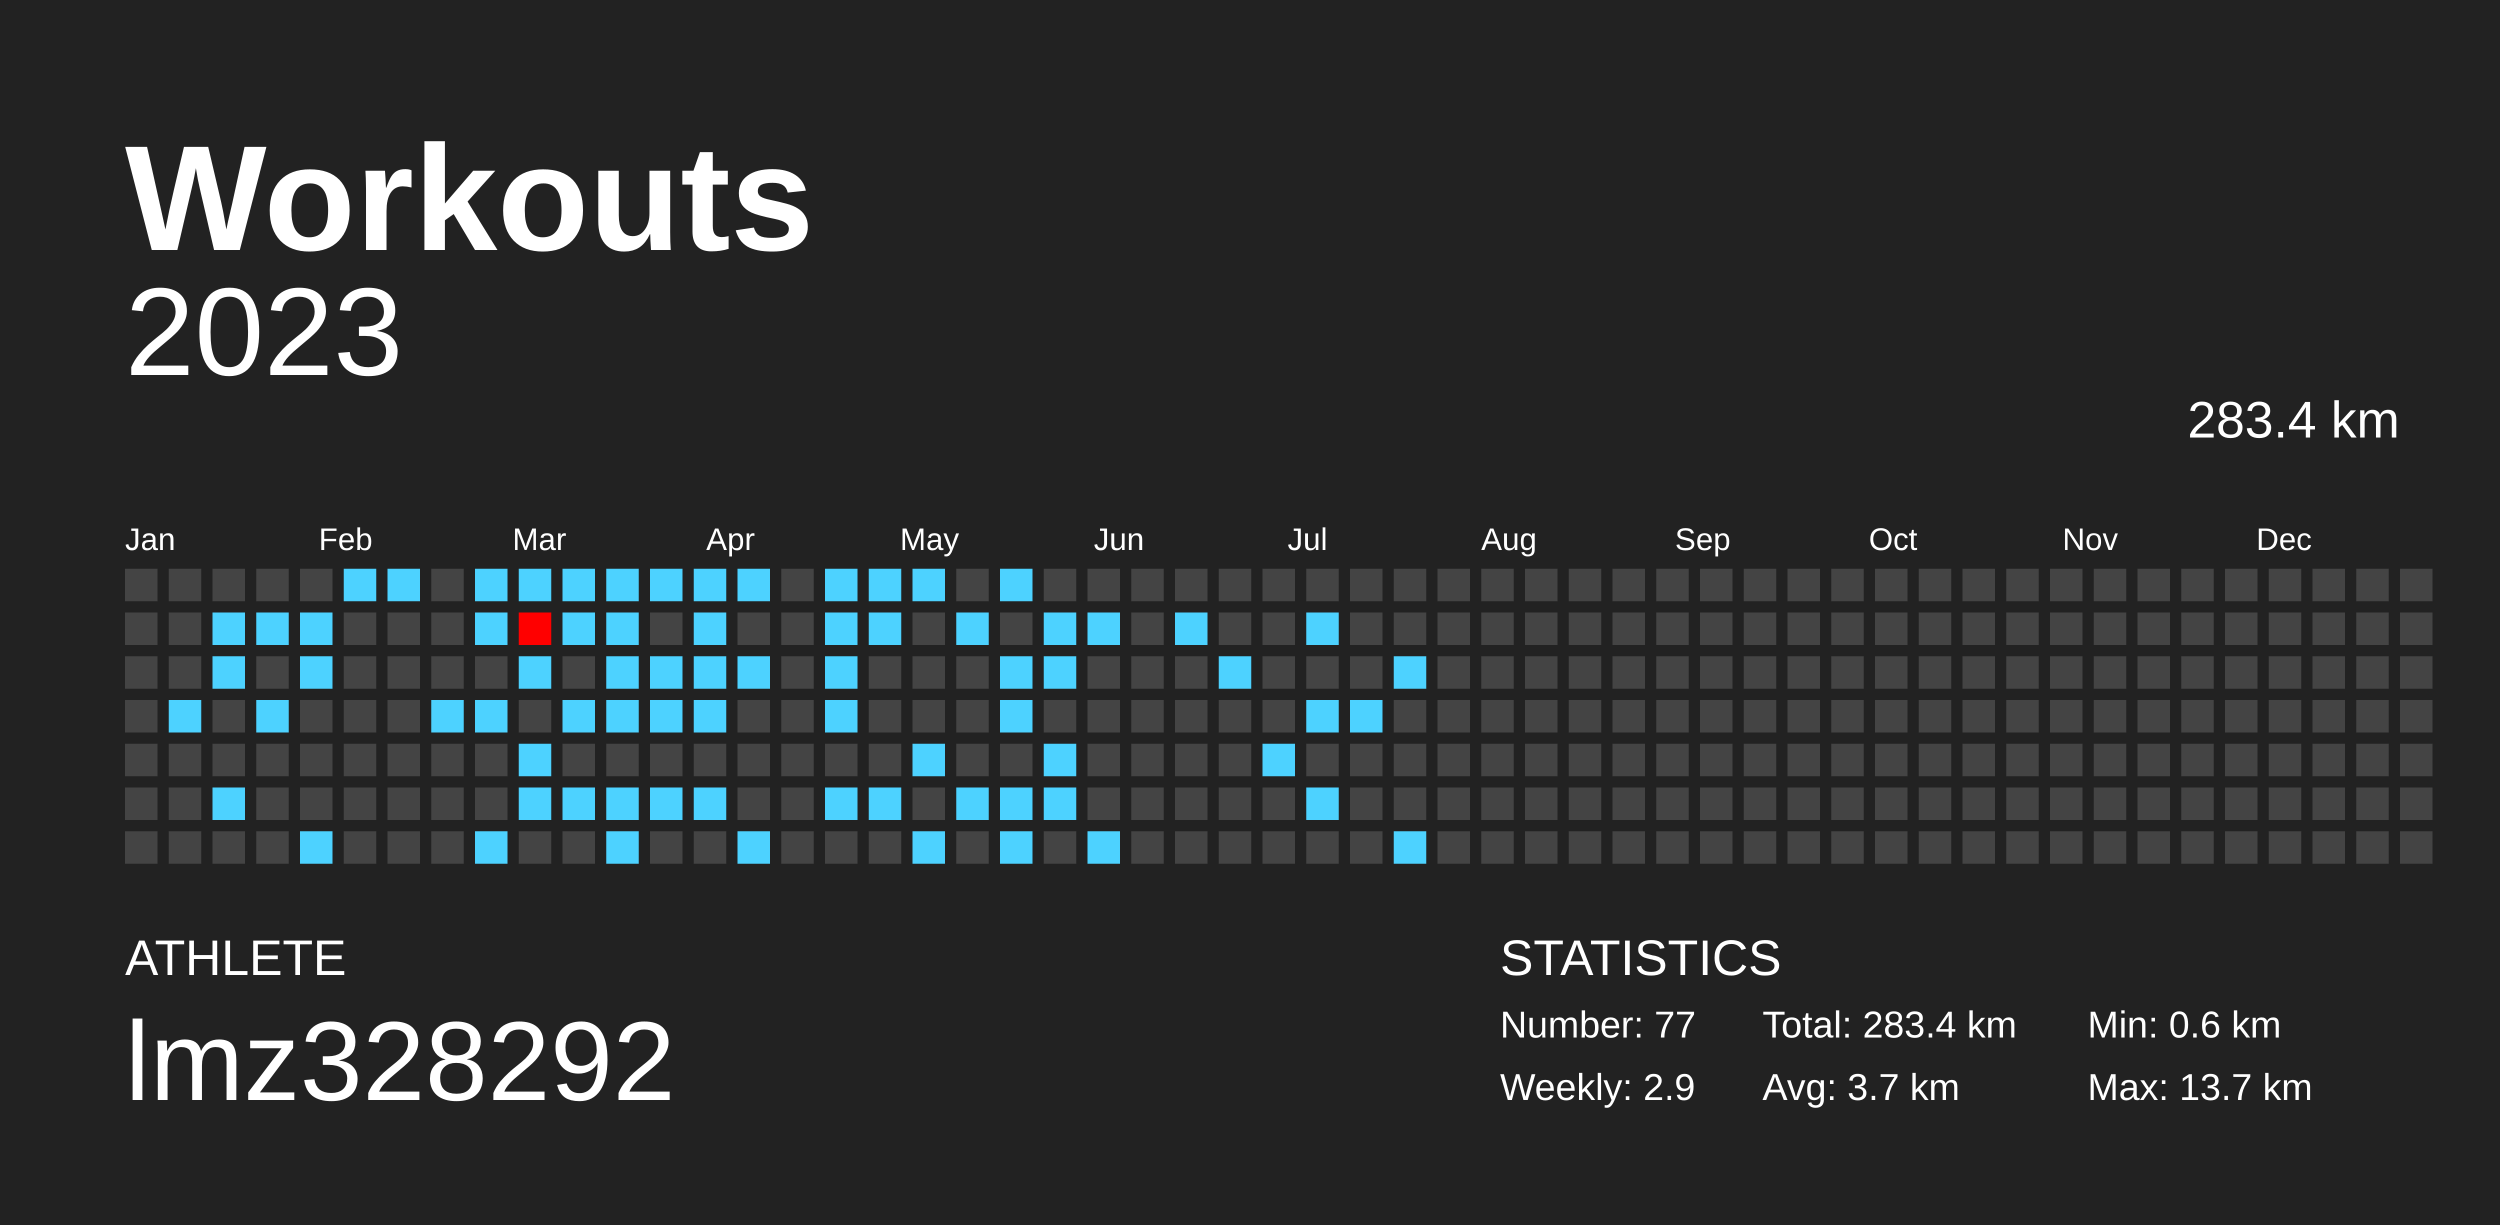
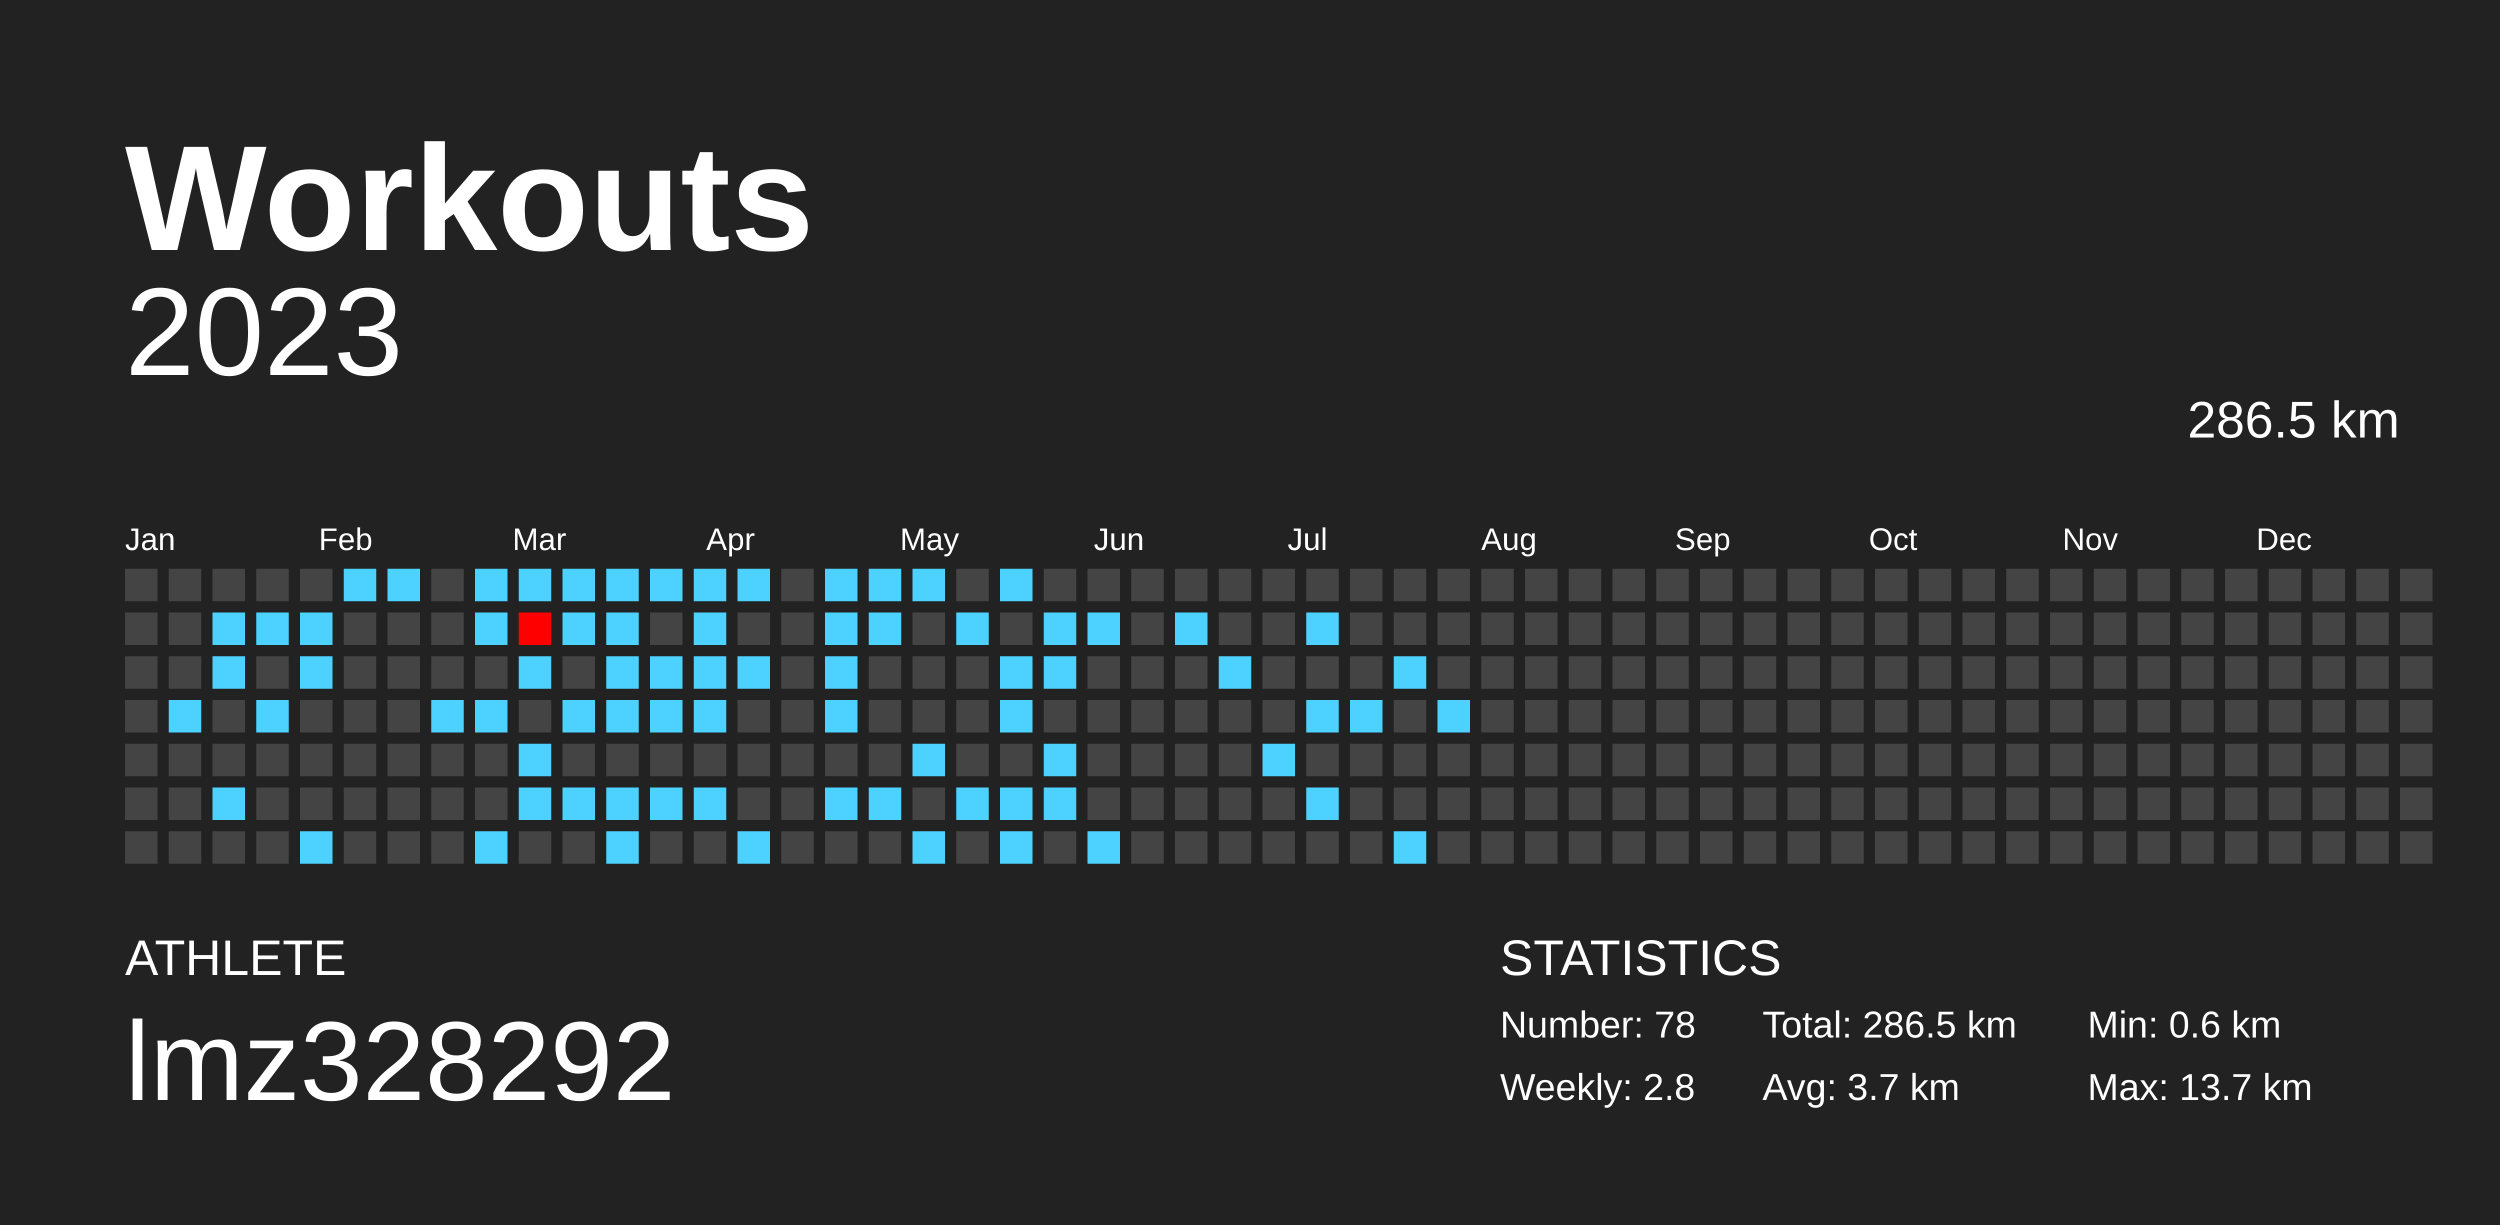
<svg xmlns="http://www.w3.org/2000/svg" baseProfile="full" height="98mm" version="1.1" viewBox="0,0,200,98" width="200mm">
  <defs />
  <rect fill="#222222" height="98" width="200" x="0" y="0" />
  <text fill="#FFFFFF" style="font-size:12px; font-family:Arial; font-weight:bold;" x="10" y="20">Workouts</text>
  <text fill="#FFFFFF" style="font-size:4px; font-family:Arial" x="10" y="78">ATHLETE</text>
  <text fill="#FFFFFF" style="font-size:9px; font-family:Arial" x="10" y="88">lmz328292</text>
  <text fill="#FFFFFF" style="font-size:4px; font-family:Arial" x="120" y="78">STATISTICS</text>
-   <text fill="#FFFFFF" style="font-size:3px; font-family:Arial" x="120" y="83">Number: 77</text>
-   <text fill="#FFFFFF" style="font-size:3px; font-family:Arial" x="120" y="88">Weekly: 2.9</text>
-   <text fill="#FFFFFF" style="font-size:3px; font-family:Arial" x="141" y="83">Total: 283.4 km</text>
+   <text fill="#FFFFFF" style="font-size:3px; font-family:Arial" x="120" y="83">Number: 78</text>
+   <text fill="#FFFFFF" style="font-size:3px; font-family:Arial" x="120" y="88">Weekly: 2.8</text>
+   <text fill="#FFFFFF" style="font-size:3px; font-family:Arial" x="141" y="83">Total: 286.5 km</text>
  <text fill="#FFFFFF" style="font-size:3px; font-family:Arial" x="141" y="88">Avg: 3.7 km</text>
  <text fill="#FFFFFF" style="font-size:3px; font-family:Arial" x="167" y="83">Min: 0.6 km</text>
  <text fill="#FFFFFF" style="font-size:3px; font-family:Arial" x="167" y="88">Max: 13.7 km</text>
  <text alignment-baseline="hanging" fill="#FFFFFF" style="font-size:10.0px; font-family:Arial;" x="10" y="30">2023</text>
-   <text alignment-baseline="hanging" fill="#FFFFFF" style="font-size:4.125px; font-family:Arial;" x="175" y="35">283.4 km</text>
+   <text alignment-baseline="hanging" fill="#FFFFFF" style="font-size:4.125px; font-family:Arial;" x="175" y="35">286.5 km</text>
  <text fill="#FFFFFF" style="font-size:2.5px; font-family:Arial" x="10.0" y="44">Jan</text>
  <text fill="#FFFFFF" style="font-size:2.5px; font-family:Arial" x="25.5" y="44">Feb</text>
  <text fill="#FFFFFF" style="font-size:2.5px; font-family:Arial" x="41.0" y="44">Mar</text>
  <text fill="#FFFFFF" style="font-size:2.5px; font-family:Arial" x="56.5" y="44">Apr</text>
  <text fill="#FFFFFF" style="font-size:2.5px; font-family:Arial" x="72.0" y="44">May</text>
  <text fill="#FFFFFF" style="font-size:2.5px; font-family:Arial" x="87.5" y="44">Jun</text>
  <text fill="#FFFFFF" style="font-size:2.5px; font-family:Arial" x="103.0" y="44">Jul</text>
  <text fill="#FFFFFF" style="font-size:2.5px; font-family:Arial" x="118.5" y="44">Aug</text>
  <text fill="#FFFFFF" style="font-size:2.5px; font-family:Arial" x="134.0" y="44">Sep</text>
  <text fill="#FFFFFF" style="font-size:2.5px; font-family:Arial" x="149.5" y="44">Oct</text>
  <text fill="#FFFFFF" style="font-size:2.5px; font-family:Arial" x="165.0" y="44">Nov</text>
  <text fill="#FFFFFF" style="font-size:2.5px; font-family:Arial" x="180.5" y="44">Dec</text>
  <rect fill="#444444" height="2.6" width="2.6" x="10.0" y="45.5" />
  <rect fill="#444444" height="2.6" width="2.6" x="10.0" y="49.0" />
  <rect fill="#444444" height="2.6" width="2.6" x="10.0" y="52.5" />
  <rect fill="#444444" height="2.6" width="2.6" x="10.0" y="56.0" />
  <rect fill="#444444" height="2.6" width="2.6" x="10.0" y="59.5" />
  <rect fill="#444444" height="2.6" width="2.6" x="10.0" y="63.0" />
  <rect fill="#444444" height="2.6" width="2.6" x="10.0" y="66.5" />
  <rect fill="#444444" height="2.6" width="2.6" x="13.5" y="45.5" />
  <rect fill="#444444" height="2.6" width="2.6" x="13.5" y="49.0" />
  <rect fill="#444444" height="2.6" width="2.6" x="13.5" y="52.5" />
  <rect fill="#4dd2ff" height="2.6" width="2.6" x="13.5" y="56.0" />
  <rect fill="#444444" height="2.6" width="2.6" x="13.5" y="59.5" />
  <rect fill="#444444" height="2.6" width="2.6" x="13.5" y="63.0" />
  <rect fill="#444444" height="2.6" width="2.6" x="13.5" y="66.5" />
  <rect fill="#444444" height="2.6" width="2.6" x="17.0" y="45.5" />
  <rect fill="#4dd2ff" height="2.6" width="2.6" x="17.0" y="49.0" />
  <rect fill="#4dd2ff" height="2.6" width="2.6" x="17.0" y="52.5" />
  <rect fill="#444444" height="2.6" width="2.6" x="17.0" y="56.0" />
  <rect fill="#444444" height="2.6" width="2.6" x="17.0" y="59.5" />
  <rect fill="#4dd2ff" height="2.6" width="2.6" x="17.0" y="63.0" />
  <rect fill="#444444" height="2.6" width="2.6" x="17.0" y="66.5" />
  <rect fill="#444444" height="2.6" width="2.6" x="20.5" y="45.5" />
  <rect fill="#4dd2ff" height="2.6" width="2.6" x="20.5" y="49.0" />
  <rect fill="#444444" height="2.6" width="2.6" x="20.5" y="52.5" />
  <rect fill="#4dd2ff" height="2.6" width="2.6" x="20.5" y="56.0" />
  <rect fill="#444444" height="2.6" width="2.6" x="20.5" y="59.5" />
  <rect fill="#444444" height="2.6" width="2.6" x="20.5" y="63.0" />
  <rect fill="#444444" height="2.6" width="2.6" x="20.5" y="66.5" />
  <rect fill="#444444" height="2.6" width="2.6" x="24.0" y="45.5" />
  <rect fill="#4dd2ff" height="2.6" width="2.6" x="24.0" y="49.0" />
  <rect fill="#4dd2ff" height="2.6" width="2.6" x="24.0" y="52.5" />
  <rect fill="#444444" height="2.6" width="2.6" x="24.0" y="56.0" />
  <rect fill="#444444" height="2.6" width="2.6" x="24.0" y="59.5" />
  <rect fill="#444444" height="2.6" width="2.6" x="24.0" y="63.0" />
  <rect fill="#4dd2ff" height="2.6" width="2.6" x="24.0" y="66.5" />
  <rect fill="#4dd2ff" height="2.6" width="2.6" x="27.5" y="45.5" />
  <rect fill="#444444" height="2.6" width="2.6" x="27.5" y="49.0" />
  <rect fill="#444444" height="2.6" width="2.6" x="27.5" y="52.5" />
  <rect fill="#444444" height="2.6" width="2.6" x="27.5" y="56.0" />
  <rect fill="#444444" height="2.6" width="2.6" x="27.5" y="59.5" />
  <rect fill="#444444" height="2.6" width="2.6" x="27.5" y="63.0" />
  <rect fill="#444444" height="2.6" width="2.6" x="27.5" y="66.5" />
  <rect fill="#4dd2ff" height="2.6" width="2.6" x="31.0" y="45.5" />
  <rect fill="#444444" height="2.6" width="2.6" x="31.0" y="49.0" />
  <rect fill="#444444" height="2.6" width="2.6" x="31.0" y="52.5" />
  <rect fill="#444444" height="2.6" width="2.6" x="31.0" y="56.0" />
  <rect fill="#444444" height="2.6" width="2.6" x="31.0" y="59.5" />
  <rect fill="#444444" height="2.6" width="2.6" x="31.0" y="63.0" />
  <rect fill="#444444" height="2.6" width="2.6" x="31.0" y="66.5" />
  <rect fill="#444444" height="2.6" width="2.6" x="34.5" y="45.5" />
  <rect fill="#444444" height="2.6" width="2.6" x="34.5" y="49.0" />
  <rect fill="#444444" height="2.6" width="2.6" x="34.5" y="52.5" />
  <rect fill="#4dd2ff" height="2.6" width="2.6" x="34.5" y="56.0" />
  <rect fill="#444444" height="2.6" width="2.6" x="34.5" y="59.5" />
  <rect fill="#444444" height="2.6" width="2.6" x="34.5" y="63.0" />
  <rect fill="#444444" height="2.6" width="2.6" x="34.5" y="66.5" />
  <rect fill="#4dd2ff" height="2.6" width="2.6" x="38.0" y="45.5" />
  <rect fill="#4dd2ff" height="2.6" width="2.6" x="38.0" y="49.0" />
  <rect fill="#444444" height="2.6" width="2.6" x="38.0" y="52.5" />
  <rect fill="#4dd2ff" height="2.6" width="2.6" x="38.0" y="56.0" />
  <rect fill="#444444" height="2.6" width="2.6" x="38.0" y="59.5" />
  <rect fill="#444444" height="2.6" width="2.6" x="38.0" y="63.0" />
  <rect fill="#4dd2ff" height="2.6" width="2.6" x="38.0" y="66.5" />
  <rect fill="#4dd2ff" height="2.6" width="2.6" x="41.5" y="45.5" />
  <rect fill="#ff0000" height="2.6" width="2.6" x="41.5" y="49.0" />
  <rect fill="#4dd2ff" height="2.6" width="2.6" x="41.5" y="52.5" />
  <rect fill="#444444" height="2.6" width="2.6" x="41.5" y="56.0" />
  <rect fill="#4dd2ff" height="2.6" width="2.6" x="41.5" y="59.5" />
  <rect fill="#4dd2ff" height="2.6" width="2.6" x="41.5" y="63.0" />
  <rect fill="#444444" height="2.6" width="2.6" x="41.5" y="66.5" />
  <rect fill="#4dd2ff" height="2.6" width="2.6" x="45.0" y="45.5" />
  <rect fill="#4dd2ff" height="2.6" width="2.6" x="45.0" y="49.0" />
  <rect fill="#444444" height="2.6" width="2.6" x="45.0" y="52.5" />
  <rect fill="#4dd2ff" height="2.6" width="2.6" x="45.0" y="56.0" />
  <rect fill="#444444" height="2.6" width="2.6" x="45.0" y="59.5" />
  <rect fill="#4dd2ff" height="2.6" width="2.6" x="45.0" y="63.0" />
  <rect fill="#444444" height="2.6" width="2.6" x="45.0" y="66.5" />
  <rect fill="#4dd2ff" height="2.6" width="2.6" x="48.5" y="45.5" />
  <rect fill="#4dd2ff" height="2.6" width="2.6" x="48.5" y="49.0" />
  <rect fill="#4dd2ff" height="2.6" width="2.6" x="48.5" y="52.5" />
  <rect fill="#4dd2ff" height="2.6" width="2.6" x="48.5" y="56.0" />
  <rect fill="#444444" height="2.6" width="2.6" x="48.5" y="59.5" />
  <rect fill="#4dd2ff" height="2.6" width="2.6" x="48.5" y="63.0" />
  <rect fill="#4dd2ff" height="2.6" width="2.6" x="48.5" y="66.5" />
  <rect fill="#4dd2ff" height="2.6" width="2.6" x="52.0" y="45.5" />
  <rect fill="#444444" height="2.6" width="2.6" x="52.0" y="49.0" />
  <rect fill="#4dd2ff" height="2.6" width="2.6" x="52.0" y="52.5" />
  <rect fill="#4dd2ff" height="2.6" width="2.6" x="52.0" y="56.0" />
  <rect fill="#444444" height="2.6" width="2.6" x="52.0" y="59.5" />
  <rect fill="#4dd2ff" height="2.6" width="2.6" x="52.0" y="63.0" />
  <rect fill="#444444" height="2.6" width="2.6" x="52.0" y="66.5" />
  <rect fill="#4dd2ff" height="2.6" width="2.6" x="55.5" y="45.5" />
  <rect fill="#4dd2ff" height="2.6" width="2.6" x="55.5" y="49.0" />
  <rect fill="#4dd2ff" height="2.6" width="2.6" x="55.5" y="52.5" />
  <rect fill="#4dd2ff" height="2.6" width="2.6" x="55.5" y="56.0" />
  <rect fill="#444444" height="2.6" width="2.6" x="55.5" y="59.5" />
  <rect fill="#4dd2ff" height="2.6" width="2.6" x="55.5" y="63.0" />
  <rect fill="#444444" height="2.6" width="2.6" x="55.5" y="66.5" />
  <rect fill="#4dd2ff" height="2.6" width="2.6" x="59.0" y="45.5" />
  <rect fill="#444444" height="2.6" width="2.6" x="59.0" y="49.0" />
  <rect fill="#4dd2ff" height="2.6" width="2.6" x="59.0" y="52.5" />
  <rect fill="#444444" height="2.6" width="2.6" x="59.0" y="56.0" />
  <rect fill="#444444" height="2.6" width="2.6" x="59.0" y="59.5" />
  <rect fill="#444444" height="2.6" width="2.6" x="59.0" y="63.0" />
  <rect fill="#4dd2ff" height="2.6" width="2.6" x="59.0" y="66.5" />
  <rect fill="#444444" height="2.6" width="2.6" x="62.5" y="45.5" />
  <rect fill="#444444" height="2.6" width="2.6" x="62.5" y="49.0" />
  <rect fill="#444444" height="2.6" width="2.6" x="62.5" y="52.5" />
  <rect fill="#444444" height="2.6" width="2.6" x="62.5" y="56.0" />
  <rect fill="#444444" height="2.6" width="2.6" x="62.5" y="59.5" />
  <rect fill="#444444" height="2.6" width="2.6" x="62.5" y="63.0" />
  <rect fill="#444444" height="2.6" width="2.6" x="62.5" y="66.5" />
  <rect fill="#4dd2ff" height="2.6" width="2.6" x="66.0" y="45.5" />
  <rect fill="#4dd2ff" height="2.6" width="2.6" x="66.0" y="49.0" />
  <rect fill="#4dd2ff" height="2.6" width="2.6" x="66.0" y="52.5" />
  <rect fill="#4dd2ff" height="2.6" width="2.6" x="66.0" y="56.0" />
  <rect fill="#444444" height="2.6" width="2.6" x="66.0" y="59.5" />
  <rect fill="#4dd2ff" height="2.6" width="2.6" x="66.0" y="63.0" />
  <rect fill="#444444" height="2.6" width="2.6" x="66.0" y="66.5" />
  <rect fill="#4dd2ff" height="2.6" width="2.6" x="69.5" y="45.5" />
  <rect fill="#4dd2ff" height="2.6" width="2.6" x="69.5" y="49.0" />
  <rect fill="#444444" height="2.6" width="2.6" x="69.5" y="52.5" />
  <rect fill="#444444" height="2.6" width="2.6" x="69.5" y="56.0" />
  <rect fill="#444444" height="2.6" width="2.6" x="69.5" y="59.5" />
  <rect fill="#4dd2ff" height="2.6" width="2.6" x="69.5" y="63.0" />
  <rect fill="#444444" height="2.6" width="2.6" x="69.5" y="66.5" />
  <rect fill="#4dd2ff" height="2.6" width="2.6" x="73.0" y="45.5" />
  <rect fill="#444444" height="2.6" width="2.6" x="73.0" y="49.0" />
  <rect fill="#444444" height="2.6" width="2.6" x="73.0" y="52.5" />
  <rect fill="#444444" height="2.6" width="2.6" x="73.0" y="56.0" />
  <rect fill="#4dd2ff" height="2.6" width="2.6" x="73.0" y="59.5" />
  <rect fill="#444444" height="2.6" width="2.6" x="73.0" y="63.0" />
  <rect fill="#4dd2ff" height="2.6" width="2.6" x="73.0" y="66.5" />
  <rect fill="#444444" height="2.6" width="2.6" x="76.5" y="45.5" />
  <rect fill="#4dd2ff" height="2.6" width="2.6" x="76.5" y="49.0" />
  <rect fill="#444444" height="2.6" width="2.6" x="76.5" y="52.5" />
  <rect fill="#444444" height="2.6" width="2.6" x="76.5" y="56.0" />
  <rect fill="#444444" height="2.6" width="2.6" x="76.5" y="59.5" />
  <rect fill="#4dd2ff" height="2.6" width="2.6" x="76.5" y="63.0" />
  <rect fill="#444444" height="2.6" width="2.6" x="76.5" y="66.5" />
  <rect fill="#4dd2ff" height="2.6" width="2.6" x="80.0" y="45.5" />
  <rect fill="#444444" height="2.6" width="2.6" x="80.0" y="49.0" />
  <rect fill="#4dd2ff" height="2.6" width="2.6" x="80.0" y="52.5" />
  <rect fill="#4dd2ff" height="2.6" width="2.6" x="80.0" y="56.0" />
  <rect fill="#444444" height="2.6" width="2.6" x="80.0" y="59.5" />
  <rect fill="#4dd2ff" height="2.6" width="2.6" x="80.0" y="63.0" />
  <rect fill="#4dd2ff" height="2.6" width="2.6" x="80.0" y="66.5" />
  <rect fill="#444444" height="2.6" width="2.6" x="83.5" y="45.5" />
  <rect fill="#4dd2ff" height="2.6" width="2.6" x="83.5" y="49.0" />
  <rect fill="#4dd2ff" height="2.6" width="2.6" x="83.5" y="52.5" />
  <rect fill="#444444" height="2.6" width="2.6" x="83.5" y="56.0" />
  <rect fill="#4dd2ff" height="2.6" width="2.6" x="83.5" y="59.5" />
  <rect fill="#4dd2ff" height="2.6" width="2.6" x="83.5" y="63.0" />
  <rect fill="#444444" height="2.6" width="2.6" x="83.5" y="66.5" />
  <rect fill="#444444" height="2.6" width="2.6" x="87.0" y="45.5" />
  <rect fill="#4dd2ff" height="2.6" width="2.6" x="87.0" y="49.0" />
  <rect fill="#444444" height="2.6" width="2.6" x="87.0" y="52.5" />
  <rect fill="#444444" height="2.6" width="2.6" x="87.0" y="56.0" />
  <rect fill="#444444" height="2.6" width="2.6" x="87.0" y="59.5" />
  <rect fill="#444444" height="2.6" width="2.6" x="87.0" y="63.0" />
  <rect fill="#4dd2ff" height="2.6" width="2.6" x="87.0" y="66.5" />
  <rect fill="#444444" height="2.6" width="2.6" x="90.5" y="45.5" />
  <rect fill="#444444" height="2.6" width="2.6" x="90.5" y="49.0" />
  <rect fill="#444444" height="2.6" width="2.6" x="90.5" y="52.5" />
  <rect fill="#444444" height="2.6" width="2.6" x="90.5" y="56.0" />
  <rect fill="#444444" height="2.6" width="2.6" x="90.5" y="59.5" />
  <rect fill="#444444" height="2.6" width="2.6" x="90.5" y="63.0" />
  <rect fill="#444444" height="2.6" width="2.6" x="90.5" y="66.5" />
  <rect fill="#444444" height="2.6" width="2.6" x="94.0" y="45.5" />
  <rect fill="#4dd2ff" height="2.6" width="2.6" x="94.0" y="49.0" />
  <rect fill="#444444" height="2.6" width="2.6" x="94.0" y="52.5" />
  <rect fill="#444444" height="2.6" width="2.6" x="94.0" y="56.0" />
  <rect fill="#444444" height="2.6" width="2.6" x="94.0" y="59.5" />
  <rect fill="#444444" height="2.6" width="2.6" x="94.0" y="63.0" />
  <rect fill="#444444" height="2.6" width="2.6" x="94.0" y="66.5" />
  <rect fill="#444444" height="2.6" width="2.6" x="97.5" y="45.5" />
  <rect fill="#444444" height="2.6" width="2.6" x="97.5" y="49.0" />
  <rect fill="#4dd2ff" height="2.6" width="2.6" x="97.5" y="52.5" />
  <rect fill="#444444" height="2.6" width="2.6" x="97.5" y="56.0" />
  <rect fill="#444444" height="2.6" width="2.6" x="97.5" y="59.5" />
  <rect fill="#444444" height="2.6" width="2.6" x="97.5" y="63.0" />
  <rect fill="#444444" height="2.6" width="2.6" x="97.5" y="66.5" />
  <rect fill="#444444" height="2.6" width="2.6" x="101.0" y="45.5" />
  <rect fill="#444444" height="2.6" width="2.6" x="101.0" y="49.0" />
  <rect fill="#444444" height="2.6" width="2.6" x="101.0" y="52.5" />
  <rect fill="#444444" height="2.6" width="2.6" x="101.0" y="56.0" />
  <rect fill="#4dd2ff" height="2.6" width="2.6" x="101.0" y="59.5" />
  <rect fill="#444444" height="2.6" width="2.6" x="101.0" y="63.0" />
  <rect fill="#444444" height="2.6" width="2.6" x="101.0" y="66.5" />
  <rect fill="#444444" height="2.6" width="2.6" x="104.5" y="45.5" />
  <rect fill="#4dd2ff" height="2.6" width="2.6" x="104.5" y="49.0" />
  <rect fill="#444444" height="2.6" width="2.6" x="104.5" y="52.5" />
  <rect fill="#4dd2ff" height="2.6" width="2.6" x="104.5" y="56.0" />
  <rect fill="#444444" height="2.6" width="2.6" x="104.5" y="59.5" />
  <rect fill="#4dd2ff" height="2.6" width="2.6" x="104.5" y="63.0" />
  <rect fill="#444444" height="2.6" width="2.6" x="104.5" y="66.5" />
  <rect fill="#444444" height="2.6" width="2.6" x="108.0" y="45.5" />
  <rect fill="#444444" height="2.6" width="2.6" x="108.0" y="49.0" />
  <rect fill="#444444" height="2.6" width="2.6" x="108.0" y="52.5" />
  <rect fill="#4dd2ff" height="2.6" width="2.6" x="108.0" y="56.0" />
  <rect fill="#444444" height="2.6" width="2.6" x="108.0" y="59.5" />
  <rect fill="#444444" height="2.6" width="2.6" x="108.0" y="63.0" />
  <rect fill="#444444" height="2.6" width="2.6" x="108.0" y="66.5" />
  <rect fill="#444444" height="2.6" width="2.6" x="111.5" y="45.5" />
  <rect fill="#444444" height="2.6" width="2.6" x="111.5" y="49.0" />
  <rect fill="#4dd2ff" height="2.6" width="2.6" x="111.5" y="52.5" />
  <rect fill="#444444" height="2.6" width="2.6" x="111.5" y="56.0" />
  <rect fill="#444444" height="2.6" width="2.6" x="111.5" y="59.5" />
  <rect fill="#444444" height="2.6" width="2.6" x="111.5" y="63.0" />
  <rect fill="#4dd2ff" height="2.6" width="2.6" x="111.5" y="66.5" />
  <rect fill="#444444" height="2.6" width="2.6" x="115.0" y="45.5" />
  <rect fill="#444444" height="2.6" width="2.6" x="115.0" y="49.0" />
  <rect fill="#444444" height="2.6" width="2.6" x="115.0" y="52.5" />
-   <rect fill="#444444" height="2.6" width="2.6" x="115.0" y="56.0" />
+   <rect fill="#4dd2ff" height="2.6" width="2.6" x="115.0" y="56.0" />
  <rect fill="#444444" height="2.6" width="2.6" x="115.0" y="59.5" />
  <rect fill="#444444" height="2.6" width="2.6" x="115.0" y="63.0" />
  <rect fill="#444444" height="2.6" width="2.6" x="115.0" y="66.5" />
  <rect fill="#444444" height="2.6" width="2.6" x="118.5" y="45.5" />
  <rect fill="#444444" height="2.6" width="2.6" x="118.5" y="49.0" />
  <rect fill="#444444" height="2.6" width="2.6" x="118.5" y="52.5" />
  <rect fill="#444444" height="2.6" width="2.6" x="118.5" y="56.0" />
  <rect fill="#444444" height="2.6" width="2.6" x="118.5" y="59.5" />
  <rect fill="#444444" height="2.6" width="2.6" x="118.5" y="63.0" />
  <rect fill="#444444" height="2.6" width="2.6" x="118.5" y="66.5" />
  <rect fill="#444444" height="2.6" width="2.6" x="122.0" y="45.5" />
  <rect fill="#444444" height="2.6" width="2.6" x="122.0" y="49.0" />
  <rect fill="#444444" height="2.6" width="2.6" x="122.0" y="52.5" />
  <rect fill="#444444" height="2.6" width="2.6" x="122.0" y="56.0" />
  <rect fill="#444444" height="2.6" width="2.6" x="122.0" y="59.5" />
  <rect fill="#444444" height="2.6" width="2.6" x="122.0" y="63.0" />
  <rect fill="#444444" height="2.6" width="2.6" x="122.0" y="66.5" />
  <rect fill="#444444" height="2.6" width="2.6" x="125.5" y="45.5" />
  <rect fill="#444444" height="2.6" width="2.6" x="125.5" y="49.0" />
  <rect fill="#444444" height="2.6" width="2.6" x="125.5" y="52.5" />
  <rect fill="#444444" height="2.6" width="2.6" x="125.5" y="56.0" />
  <rect fill="#444444" height="2.6" width="2.6" x="125.5" y="59.5" />
  <rect fill="#444444" height="2.6" width="2.6" x="125.5" y="63.0" />
  <rect fill="#444444" height="2.6" width="2.6" x="125.5" y="66.5" />
  <rect fill="#444444" height="2.6" width="2.6" x="129.0" y="45.5" />
  <rect fill="#444444" height="2.6" width="2.6" x="129.0" y="49.0" />
  <rect fill="#444444" height="2.6" width="2.6" x="129.0" y="52.5" />
  <rect fill="#444444" height="2.6" width="2.6" x="129.0" y="56.0" />
  <rect fill="#444444" height="2.6" width="2.6" x="129.0" y="59.5" />
  <rect fill="#444444" height="2.6" width="2.6" x="129.0" y="63.0" />
  <rect fill="#444444" height="2.6" width="2.6" x="129.0" y="66.5" />
  <rect fill="#444444" height="2.6" width="2.6" x="132.5" y="45.5" />
  <rect fill="#444444" height="2.6" width="2.6" x="132.5" y="49.0" />
  <rect fill="#444444" height="2.6" width="2.6" x="132.5" y="52.5" />
  <rect fill="#444444" height="2.6" width="2.6" x="132.5" y="56.0" />
  <rect fill="#444444" height="2.6" width="2.6" x="132.5" y="59.5" />
  <rect fill="#444444" height="2.6" width="2.6" x="132.5" y="63.0" />
  <rect fill="#444444" height="2.6" width="2.6" x="132.5" y="66.5" />
  <rect fill="#444444" height="2.6" width="2.6" x="136.0" y="45.5" />
  <rect fill="#444444" height="2.6" width="2.6" x="136.0" y="49.0" />
  <rect fill="#444444" height="2.6" width="2.6" x="136.0" y="52.5" />
  <rect fill="#444444" height="2.6" width="2.6" x="136.0" y="56.0" />
  <rect fill="#444444" height="2.6" width="2.6" x="136.0" y="59.5" />
  <rect fill="#444444" height="2.6" width="2.6" x="136.0" y="63.0" />
  <rect fill="#444444" height="2.6" width="2.6" x="136.0" y="66.5" />
  <rect fill="#444444" height="2.6" width="2.6" x="139.5" y="45.5" />
  <rect fill="#444444" height="2.6" width="2.6" x="139.5" y="49.0" />
  <rect fill="#444444" height="2.6" width="2.6" x="139.5" y="52.5" />
  <rect fill="#444444" height="2.6" width="2.6" x="139.5" y="56.0" />
  <rect fill="#444444" height="2.6" width="2.6" x="139.5" y="59.5" />
  <rect fill="#444444" height="2.6" width="2.6" x="139.5" y="63.0" />
  <rect fill="#444444" height="2.6" width="2.6" x="139.5" y="66.5" />
  <rect fill="#444444" height="2.6" width="2.6" x="143.0" y="45.5" />
  <rect fill="#444444" height="2.6" width="2.6" x="143.0" y="49.0" />
  <rect fill="#444444" height="2.6" width="2.6" x="143.0" y="52.5" />
  <rect fill="#444444" height="2.6" width="2.6" x="143.0" y="56.0" />
  <rect fill="#444444" height="2.6" width="2.6" x="143.0" y="59.5" />
  <rect fill="#444444" height="2.6" width="2.6" x="143.0" y="63.0" />
  <rect fill="#444444" height="2.6" width="2.6" x="143.0" y="66.5" />
  <rect fill="#444444" height="2.6" width="2.6" x="146.5" y="45.5" />
  <rect fill="#444444" height="2.6" width="2.6" x="146.5" y="49.0" />
  <rect fill="#444444" height="2.6" width="2.6" x="146.5" y="52.5" />
  <rect fill="#444444" height="2.6" width="2.6" x="146.5" y="56.0" />
  <rect fill="#444444" height="2.6" width="2.6" x="146.5" y="59.5" />
  <rect fill="#444444" height="2.6" width="2.6" x="146.5" y="63.0" />
  <rect fill="#444444" height="2.6" width="2.6" x="146.5" y="66.5" />
  <rect fill="#444444" height="2.6" width="2.6" x="150.0" y="45.5" />
  <rect fill="#444444" height="2.6" width="2.6" x="150.0" y="49.0" />
  <rect fill="#444444" height="2.6" width="2.6" x="150.0" y="52.5" />
  <rect fill="#444444" height="2.6" width="2.6" x="150.0" y="56.0" />
  <rect fill="#444444" height="2.6" width="2.6" x="150.0" y="59.5" />
  <rect fill="#444444" height="2.6" width="2.6" x="150.0" y="63.0" />
  <rect fill="#444444" height="2.6" width="2.6" x="150.0" y="66.5" />
  <rect fill="#444444" height="2.6" width="2.6" x="153.5" y="45.5" />
  <rect fill="#444444" height="2.6" width="2.6" x="153.5" y="49.0" />
  <rect fill="#444444" height="2.6" width="2.6" x="153.5" y="52.5" />
  <rect fill="#444444" height="2.6" width="2.6" x="153.5" y="56.0" />
  <rect fill="#444444" height="2.6" width="2.6" x="153.5" y="59.5" />
  <rect fill="#444444" height="2.6" width="2.6" x="153.5" y="63.0" />
  <rect fill="#444444" height="2.6" width="2.6" x="153.5" y="66.5" />
  <rect fill="#444444" height="2.6" width="2.6" x="157.0" y="45.5" />
  <rect fill="#444444" height="2.6" width="2.6" x="157.0" y="49.0" />
  <rect fill="#444444" height="2.6" width="2.6" x="157.0" y="52.5" />
  <rect fill="#444444" height="2.6" width="2.6" x="157.0" y="56.0" />
  <rect fill="#444444" height="2.6" width="2.6" x="157.0" y="59.5" />
  <rect fill="#444444" height="2.6" width="2.6" x="157.0" y="63.0" />
  <rect fill="#444444" height="2.6" width="2.6" x="157.0" y="66.5" />
  <rect fill="#444444" height="2.6" width="2.6" x="160.5" y="45.5" />
  <rect fill="#444444" height="2.6" width="2.6" x="160.5" y="49.0" />
  <rect fill="#444444" height="2.6" width="2.6" x="160.5" y="52.5" />
  <rect fill="#444444" height="2.6" width="2.6" x="160.5" y="56.0" />
  <rect fill="#444444" height="2.6" width="2.6" x="160.5" y="59.5" />
  <rect fill="#444444" height="2.6" width="2.6" x="160.5" y="63.0" />
  <rect fill="#444444" height="2.6" width="2.6" x="160.5" y="66.5" />
  <rect fill="#444444" height="2.6" width="2.6" x="164.0" y="45.5" />
  <rect fill="#444444" height="2.6" width="2.6" x="164.0" y="49.0" />
  <rect fill="#444444" height="2.6" width="2.6" x="164.0" y="52.5" />
  <rect fill="#444444" height="2.6" width="2.6" x="164.0" y="56.0" />
  <rect fill="#444444" height="2.6" width="2.6" x="164.0" y="59.5" />
  <rect fill="#444444" height="2.6" width="2.6" x="164.0" y="63.0" />
  <rect fill="#444444" height="2.6" width="2.6" x="164.0" y="66.5" />
  <rect fill="#444444" height="2.6" width="2.6" x="167.5" y="45.5" />
  <rect fill="#444444" height="2.6" width="2.6" x="167.5" y="49.0" />
  <rect fill="#444444" height="2.6" width="2.6" x="167.5" y="52.5" />
  <rect fill="#444444" height="2.6" width="2.6" x="167.5" y="56.0" />
  <rect fill="#444444" height="2.6" width="2.6" x="167.5" y="59.5" />
  <rect fill="#444444" height="2.6" width="2.6" x="167.5" y="63.0" />
  <rect fill="#444444" height="2.6" width="2.6" x="167.5" y="66.5" />
  <rect fill="#444444" height="2.6" width="2.6" x="171.0" y="45.5" />
  <rect fill="#444444" height="2.6" width="2.6" x="171.0" y="49.0" />
  <rect fill="#444444" height="2.6" width="2.6" x="171.0" y="52.5" />
  <rect fill="#444444" height="2.6" width="2.6" x="171.0" y="56.0" />
  <rect fill="#444444" height="2.6" width="2.6" x="171.0" y="59.5" />
  <rect fill="#444444" height="2.6" width="2.6" x="171.0" y="63.0" />
  <rect fill="#444444" height="2.6" width="2.6" x="171.0" y="66.5" />
  <rect fill="#444444" height="2.6" width="2.6" x="174.5" y="45.5" />
  <rect fill="#444444" height="2.6" width="2.6" x="174.5" y="49.0" />
  <rect fill="#444444" height="2.6" width="2.6" x="174.5" y="52.5" />
  <rect fill="#444444" height="2.6" width="2.6" x="174.5" y="56.0" />
  <rect fill="#444444" height="2.6" width="2.6" x="174.5" y="59.5" />
  <rect fill="#444444" height="2.6" width="2.6" x="174.5" y="63.0" />
  <rect fill="#444444" height="2.6" width="2.6" x="174.5" y="66.5" />
  <rect fill="#444444" height="2.6" width="2.6" x="178.0" y="45.5" />
  <rect fill="#444444" height="2.6" width="2.6" x="178.0" y="49.0" />
  <rect fill="#444444" height="2.6" width="2.6" x="178.0" y="52.5" />
  <rect fill="#444444" height="2.6" width="2.6" x="178.0" y="56.0" />
  <rect fill="#444444" height="2.6" width="2.6" x="178.0" y="59.5" />
  <rect fill="#444444" height="2.6" width="2.6" x="178.0" y="63.0" />
  <rect fill="#444444" height="2.6" width="2.6" x="178.0" y="66.5" />
  <rect fill="#444444" height="2.6" width="2.6" x="181.5" y="45.5" />
  <rect fill="#444444" height="2.6" width="2.6" x="181.5" y="49.0" />
  <rect fill="#444444" height="2.6" width="2.6" x="181.5" y="52.5" />
  <rect fill="#444444" height="2.6" width="2.6" x="181.5" y="56.0" />
  <rect fill="#444444" height="2.6" width="2.6" x="181.5" y="59.5" />
  <rect fill="#444444" height="2.6" width="2.6" x="181.5" y="63.0" />
  <rect fill="#444444" height="2.6" width="2.6" x="181.5" y="66.5" />
  <rect fill="#444444" height="2.6" width="2.6" x="185.0" y="45.5" />
  <rect fill="#444444" height="2.6" width="2.6" x="185.0" y="49.0" />
  <rect fill="#444444" height="2.6" width="2.6" x="185.0" y="52.5" />
  <rect fill="#444444" height="2.6" width="2.6" x="185.0" y="56.0" />
  <rect fill="#444444" height="2.6" width="2.6" x="185.0" y="59.5" />
  <rect fill="#444444" height="2.6" width="2.6" x="185.0" y="63.0" />
  <rect fill="#444444" height="2.6" width="2.6" x="185.0" y="66.5" />
  <rect fill="#444444" height="2.6" width="2.6" x="188.5" y="45.5" />
  <rect fill="#444444" height="2.6" width="2.6" x="188.5" y="49.0" />
  <rect fill="#444444" height="2.6" width="2.6" x="188.5" y="52.5" />
  <rect fill="#444444" height="2.6" width="2.6" x="188.5" y="56.0" />
  <rect fill="#444444" height="2.6" width="2.6" x="188.5" y="59.5" />
  <rect fill="#444444" height="2.6" width="2.6" x="188.5" y="63.0" />
  <rect fill="#444444" height="2.6" width="2.6" x="188.5" y="66.5" />
  <rect fill="#444444" height="2.6" width="2.6" x="192.0" y="45.5" />
  <rect fill="#444444" height="2.6" width="2.6" x="192.0" y="49.0" />
  <rect fill="#444444" height="2.6" width="2.6" x="192.0" y="52.5" />
  <rect fill="#444444" height="2.6" width="2.6" x="192.0" y="56.0" />
  <rect fill="#444444" height="2.6" width="2.6" x="192.0" y="59.5" />
  <rect fill="#444444" height="2.6" width="2.6" x="192.0" y="63.0" />
  <rect fill="#444444" height="2.6" width="2.6" x="192.0" y="66.5" />
</svg>
